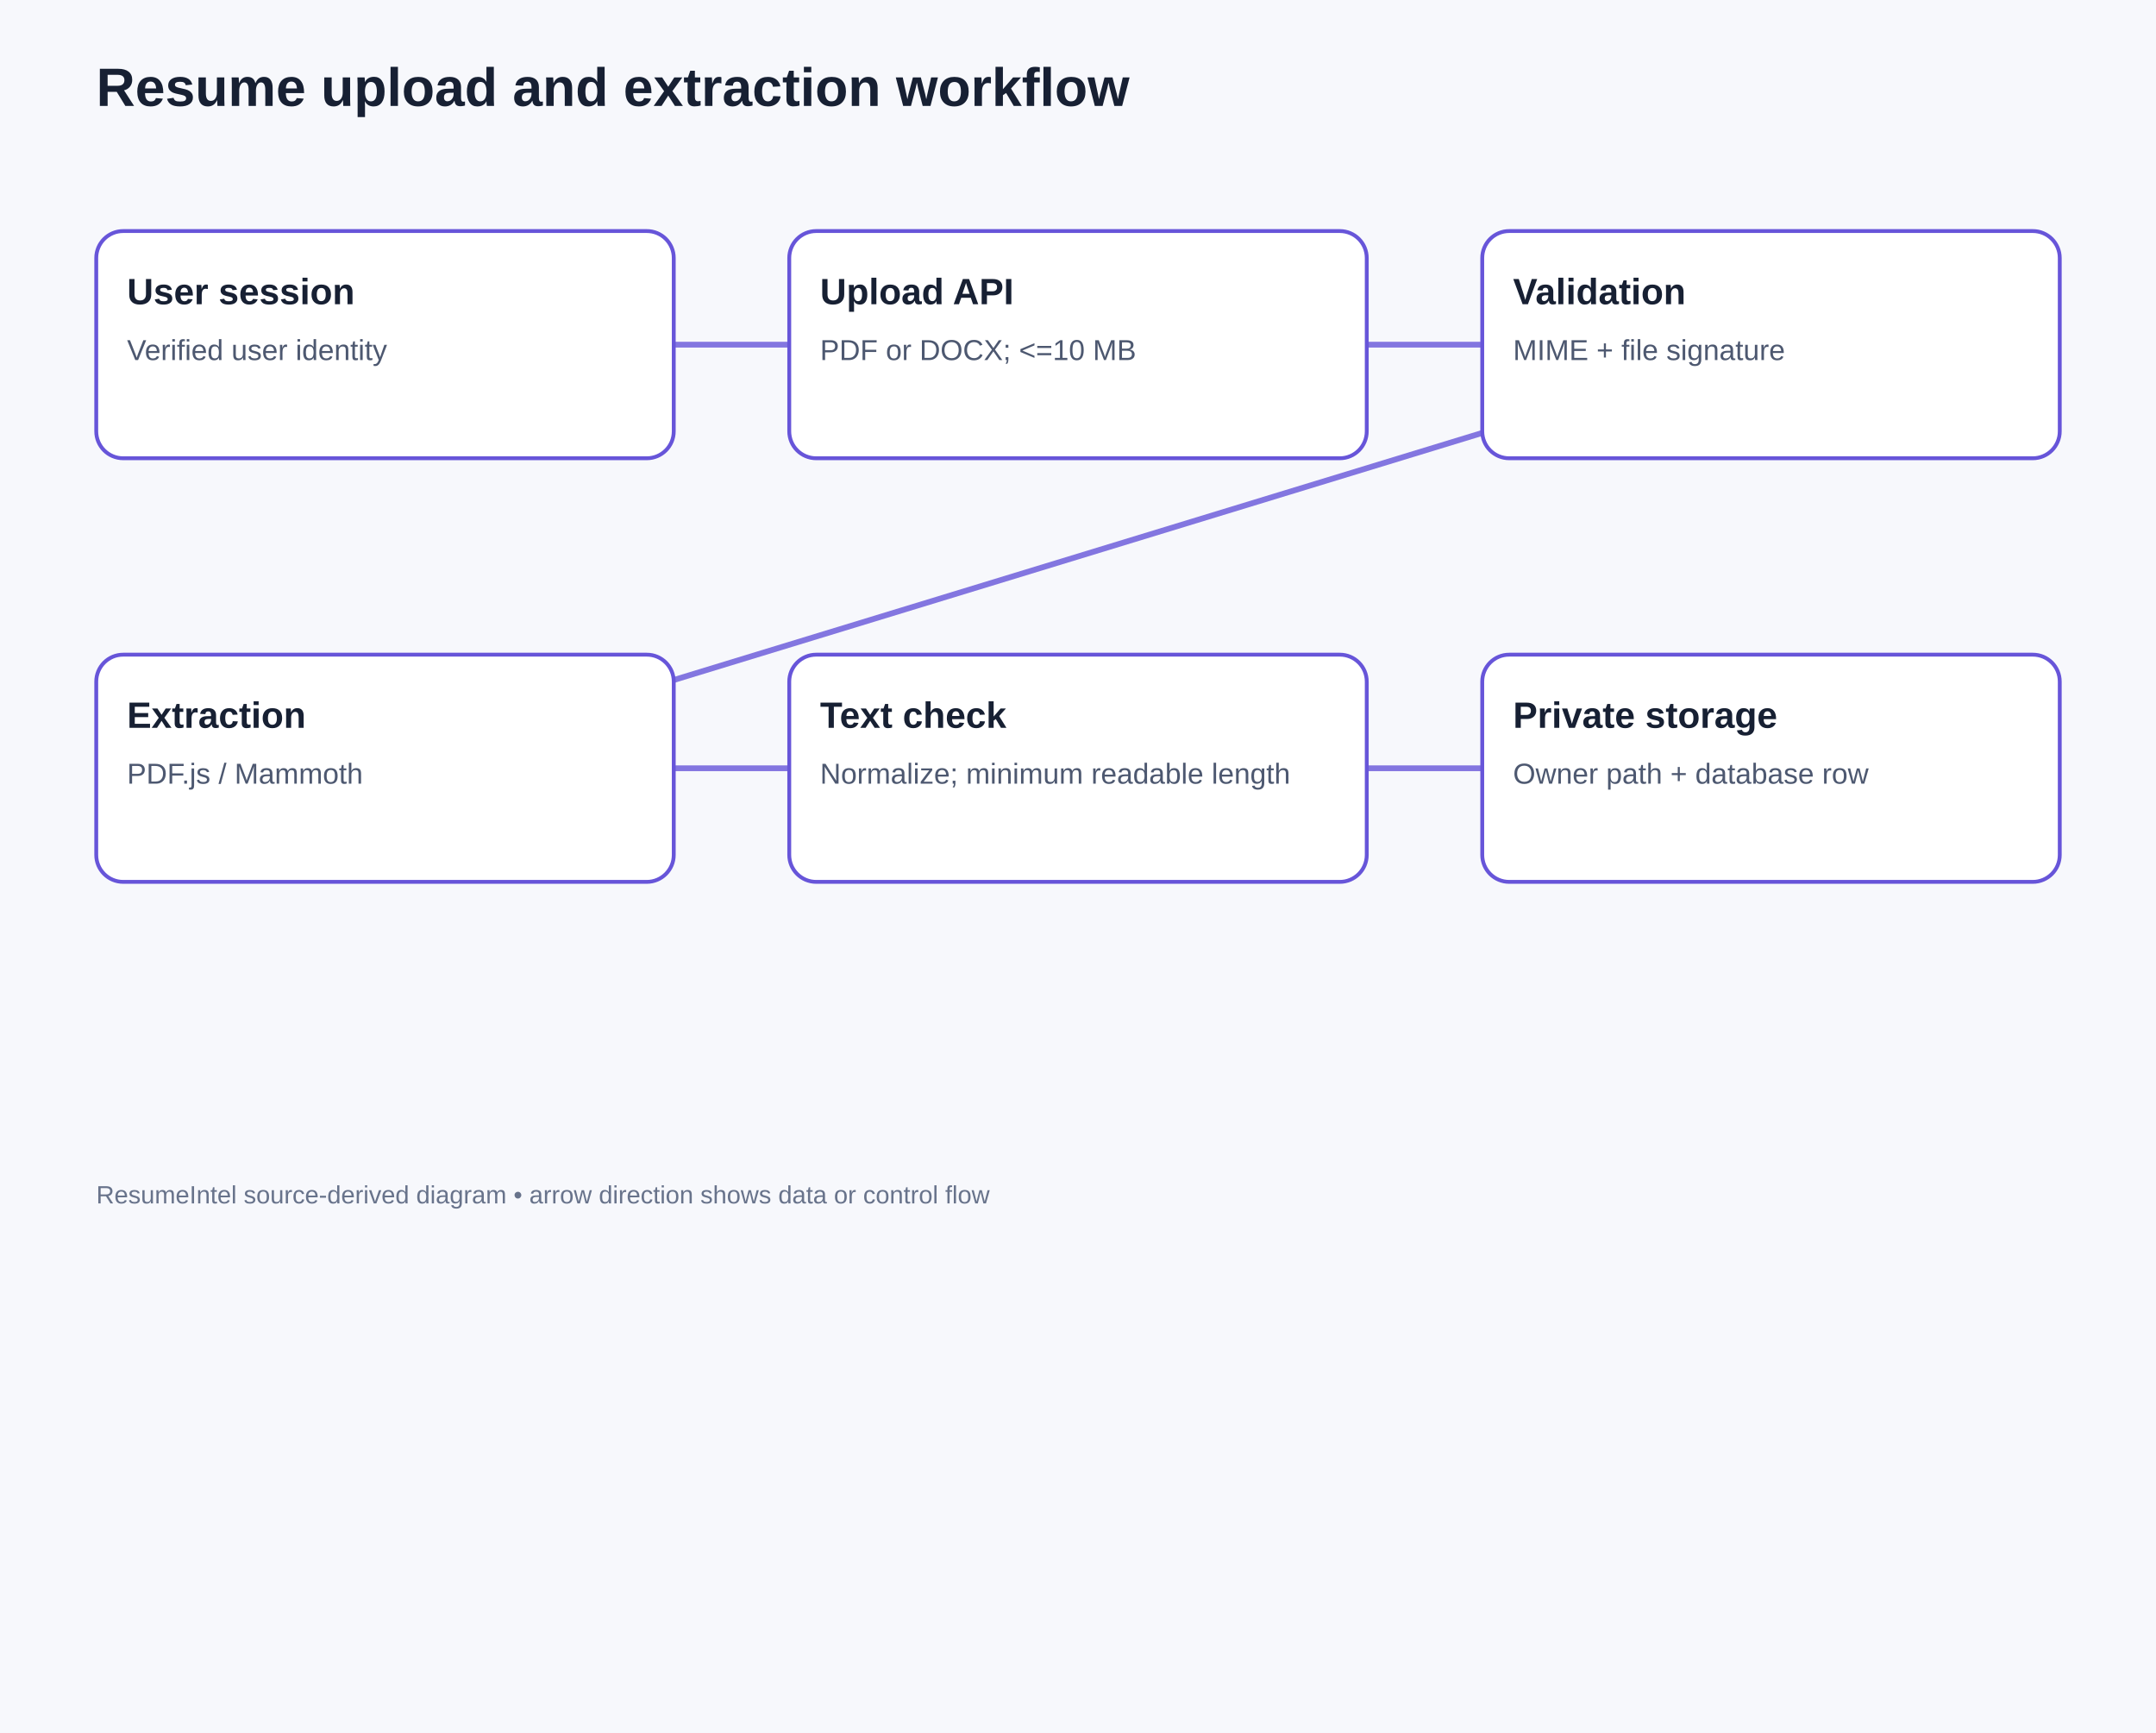
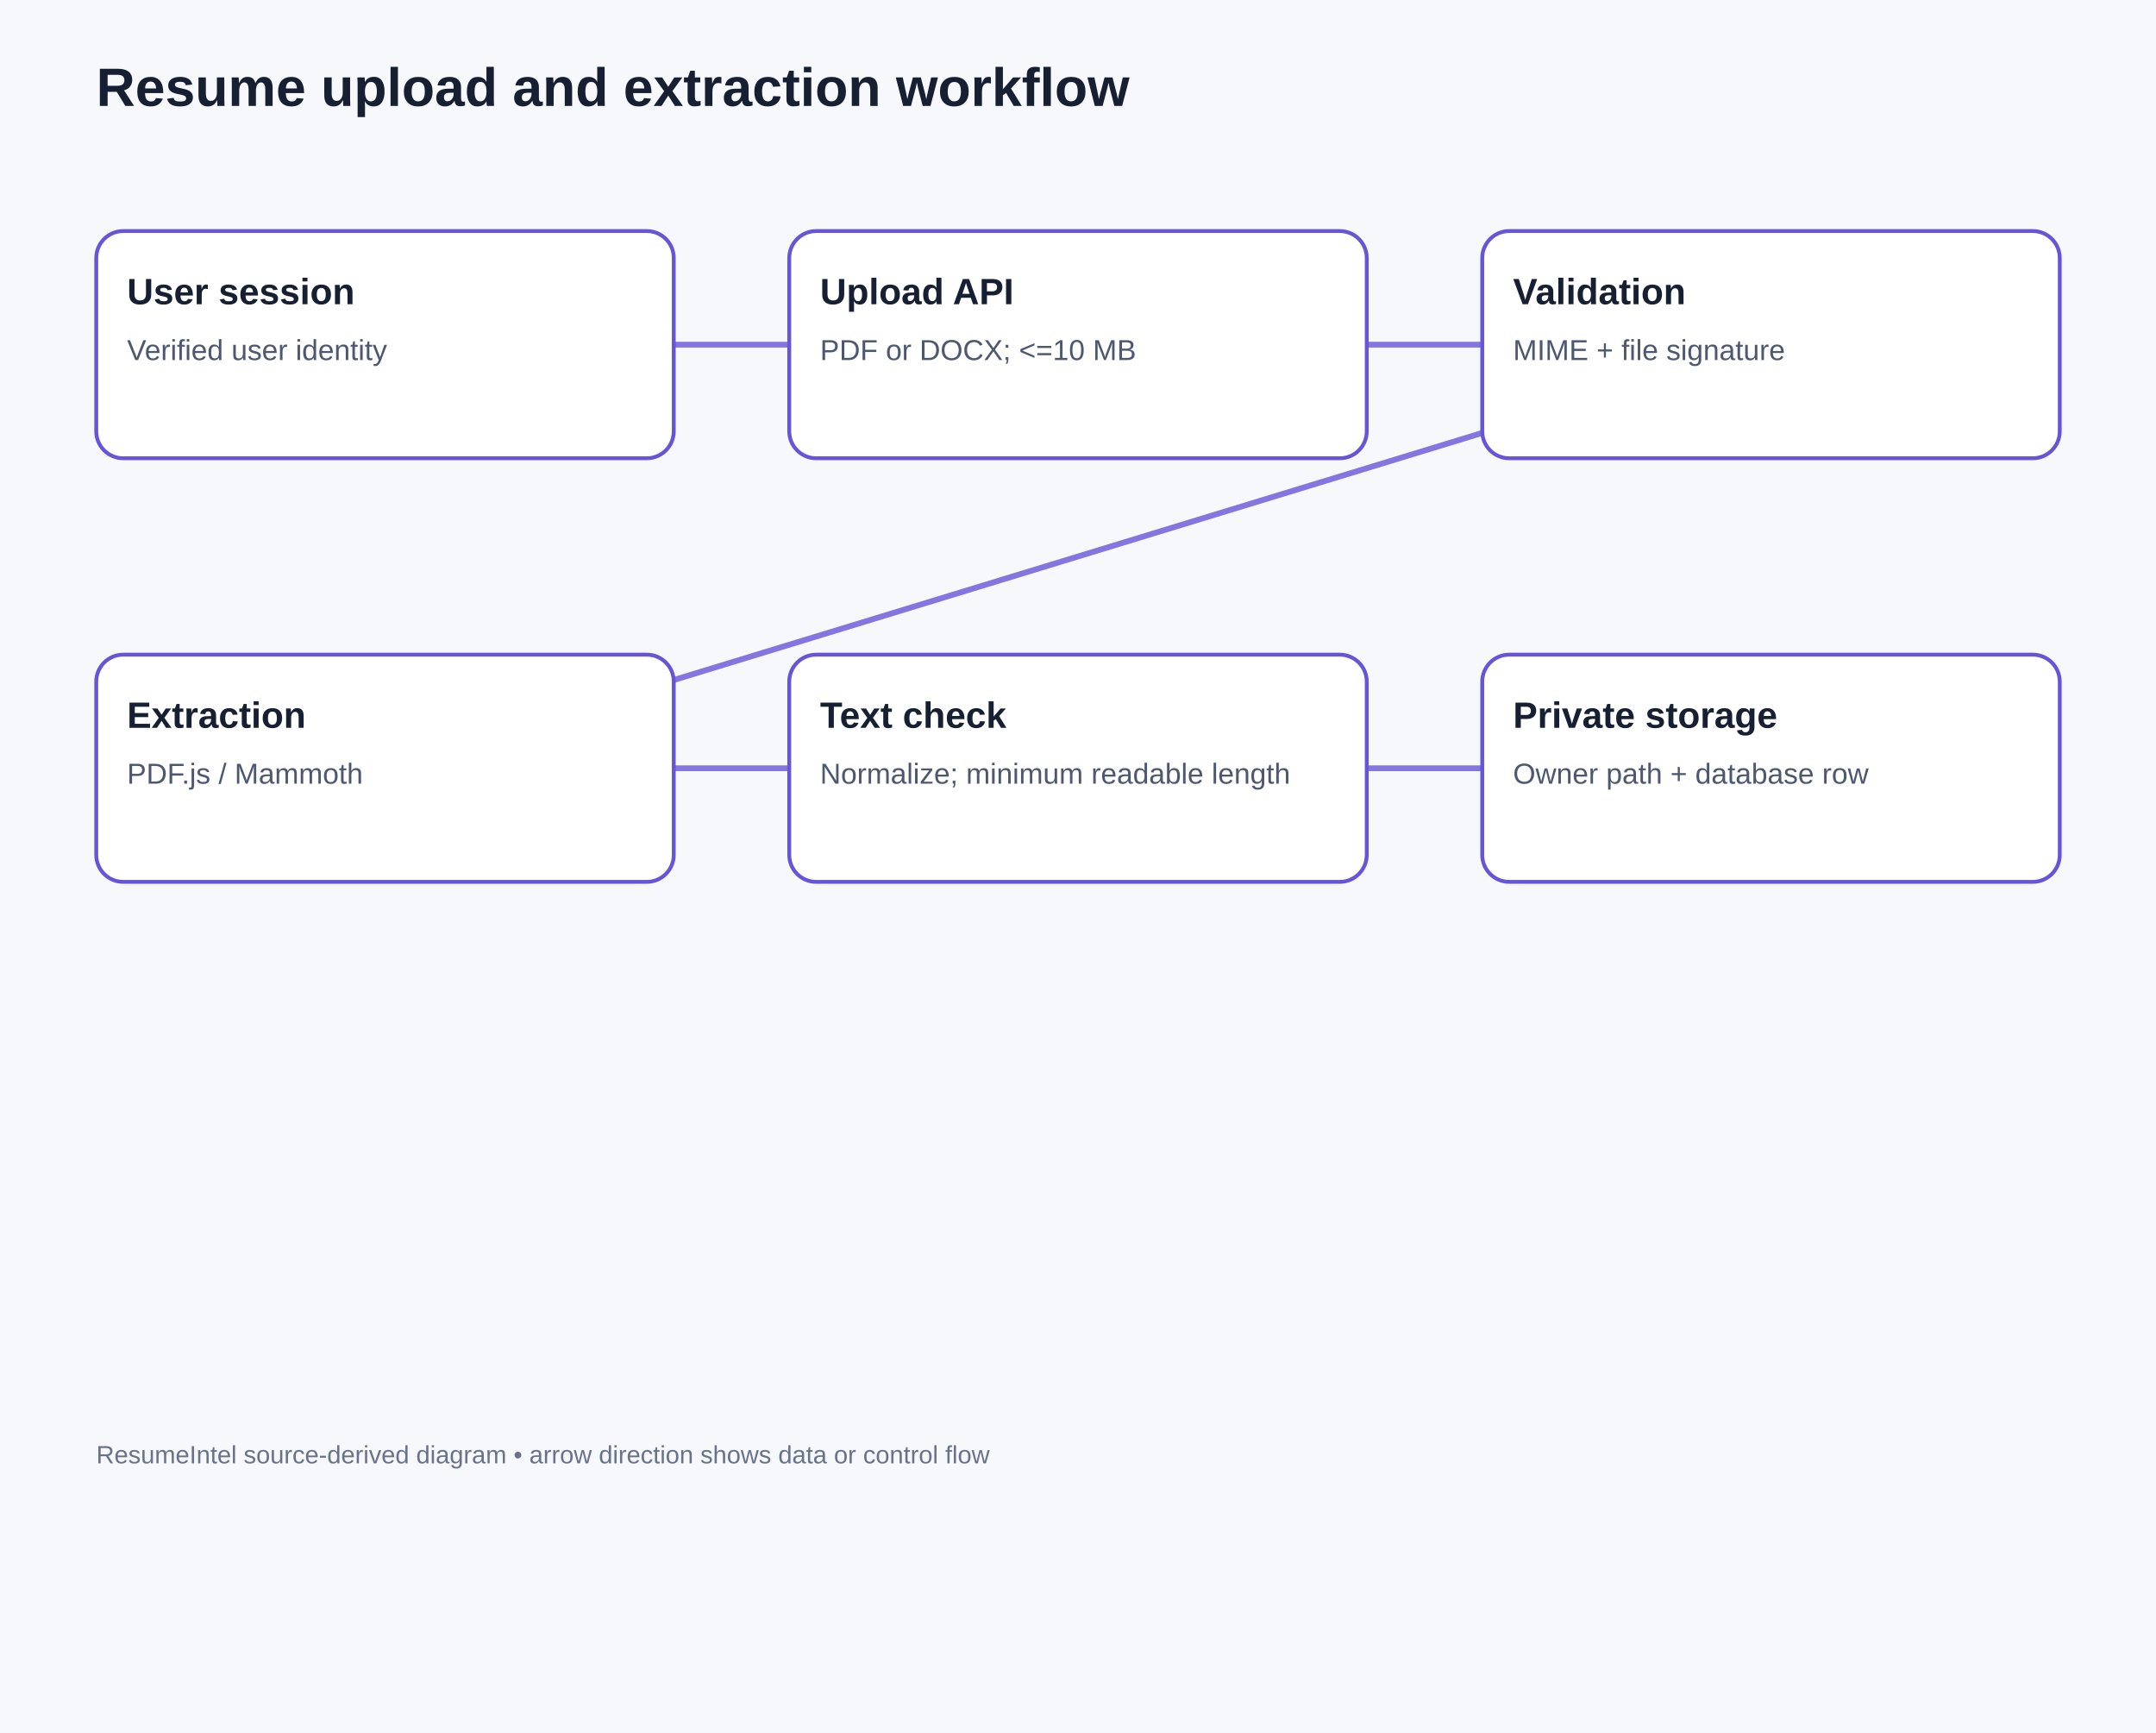
<svg xmlns="http://www.w3.org/2000/svg" width="1120" height="900" viewBox="0 0 1120 900">
  <defs>
    <marker id="a" markerWidth="10" markerHeight="10" refX="8" refY="3" orient="auto">
      <path d="M0,0 L0,6 L9,3 z" fill="#6755d9" />
    </marker>
  </defs>
  <rect width="100%" height="100%" fill="#f7f8fc" />
  <text x="50" y="55" font-family="Arial" font-size="28" font-weight="700" fill="#172033">Resume upload and extraction workflow</text>
  <path d="M200.0,179.0 L560.0,179.0" stroke="#6755d9" stroke-width="3" fill="none" marker-end="url(#a)" opacity=".8" />
  <path d="M560.0,179.0 L920.0,179.0" stroke="#6755d9" stroke-width="3" fill="none" marker-end="url(#a)" opacity=".8" />
  <path d="M920.0,179.0 L200.0,399.0" stroke="#6755d9" stroke-width="3" fill="none" marker-end="url(#a)" opacity=".8" />
  <path d="M200.0,399.0 L560.0,399.0" stroke="#6755d9" stroke-width="3" fill="none" marker-end="url(#a)" opacity=".8" />
  <path d="M560.0,399.0 L920.0,399.0" stroke="#6755d9" stroke-width="3" fill="none" marker-end="url(#a)" opacity=".8" />
  <rect x="50" y="120" width="300" height="118" rx="14" fill="#fff" stroke="#6755d9" stroke-width="2" />
  <text x="66" y="158" font-family="Arial" font-size="19" font-weight="700" fill="#172033">User session</text>
  <text x="66" y="187" font-family="Arial" font-size="15" fill="#4d5870">Verified user identity</text>
  <rect x="410" y="120" width="300" height="118" rx="14" fill="#fff" stroke="#6755d9" stroke-width="2" />
  <text x="426" y="158" font-family="Arial" font-size="19" font-weight="700" fill="#172033">Upload API</text>
  <text x="426" y="187" font-family="Arial" font-size="15" fill="#4d5870">PDF or DOCX; &lt;=10 MB</text>
  <rect x="770" y="120" width="300" height="118" rx="14" fill="#fff" stroke="#6755d9" stroke-width="2" />
  <text x="786" y="158" font-family="Arial" font-size="19" font-weight="700" fill="#172033">Validation</text>
  <text x="786" y="187" font-family="Arial" font-size="15" fill="#4d5870">MIME + file signature</text>
  <rect x="50" y="340" width="300" height="118" rx="14" fill="#fff" stroke="#6755d9" stroke-width="2" />
  <text x="66" y="378" font-family="Arial" font-size="19" font-weight="700" fill="#172033">Extraction</text>
  <text x="66" y="407" font-family="Arial" font-size="15" fill="#4d5870">PDF.js / Mammoth</text>
  <rect x="410" y="340" width="300" height="118" rx="14" fill="#fff" stroke="#6755d9" stroke-width="2" />
  <text x="426" y="378" font-family="Arial" font-size="19" font-weight="700" fill="#172033">Text check</text>
  <text x="426" y="407" font-family="Arial" font-size="15" fill="#4d5870">Normalize; minimum readable length</text>
  <rect x="770" y="340" width="300" height="118" rx="14" fill="#fff" stroke="#6755d9" stroke-width="2" />
  <text x="786" y="378" font-family="Arial" font-size="19" font-weight="700" fill="#172033">Private storage</text>
  <text x="786" y="407" font-family="Arial" font-size="15" fill="#4d5870">Owner path + database row</text>
-   <text x="50" y="625" font-family="Arial" font-size="13" fill="#68738b">ResumeIntel source-derived diagram • arrow direction shows data or control flow</text>
+   <text x="50" y="760" font-family="Arial" font-size="13" fill="#68738b">ResumeIntel source-derived diagram • arrow direction shows data or control flow</text>
</svg>
